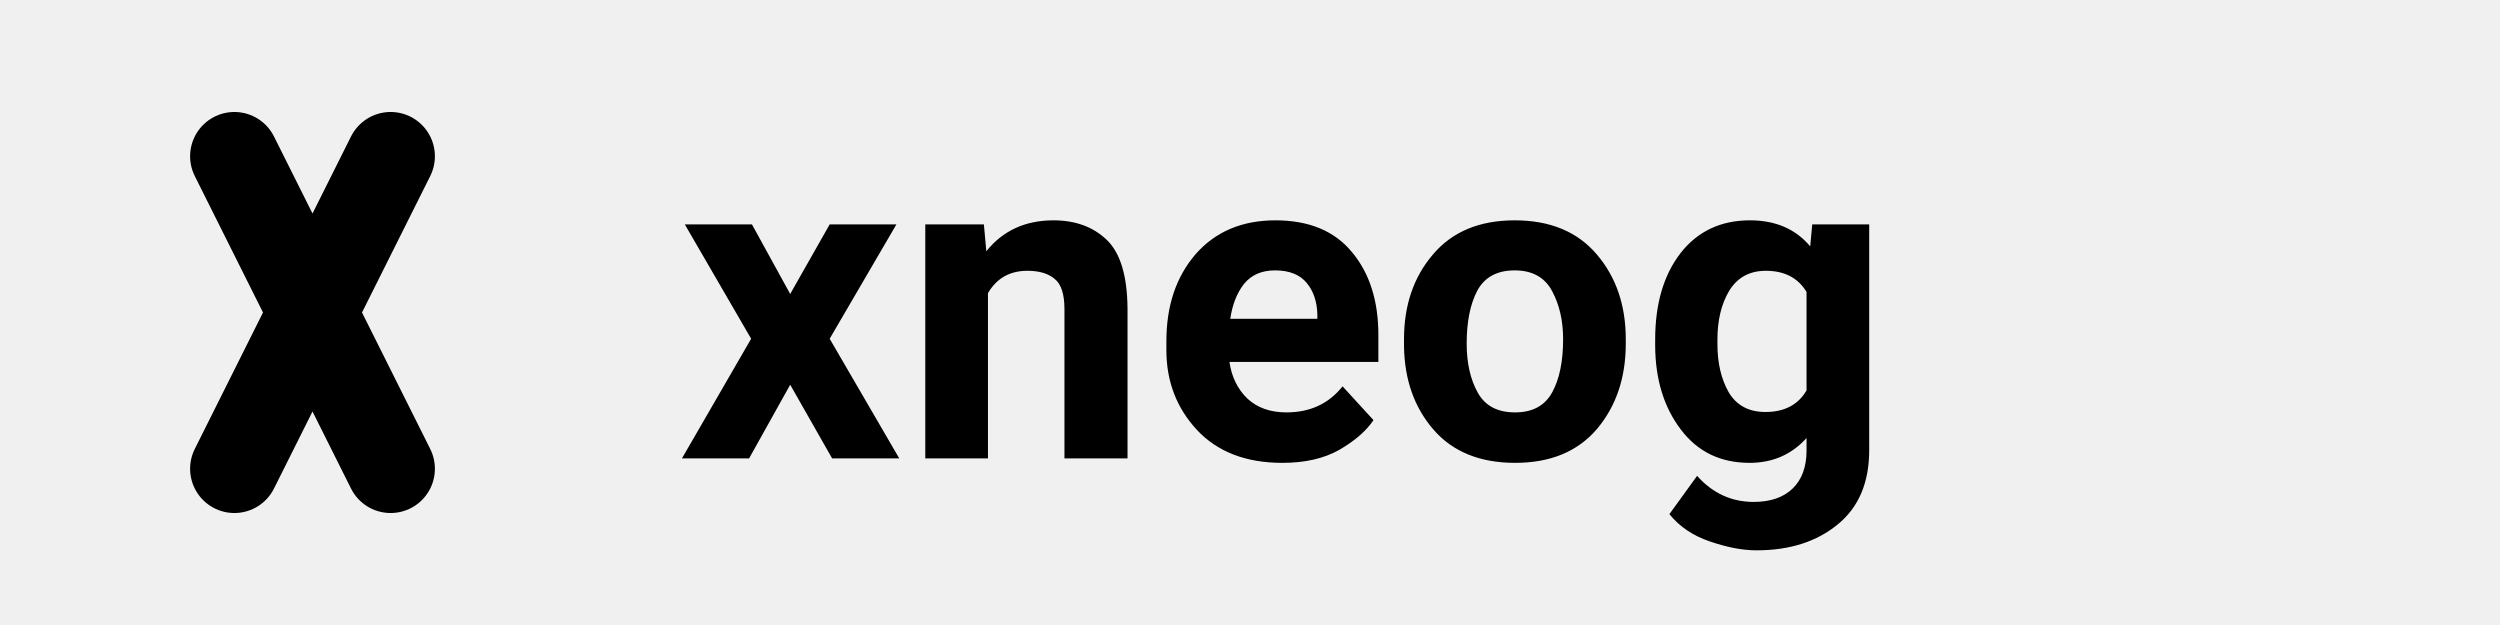
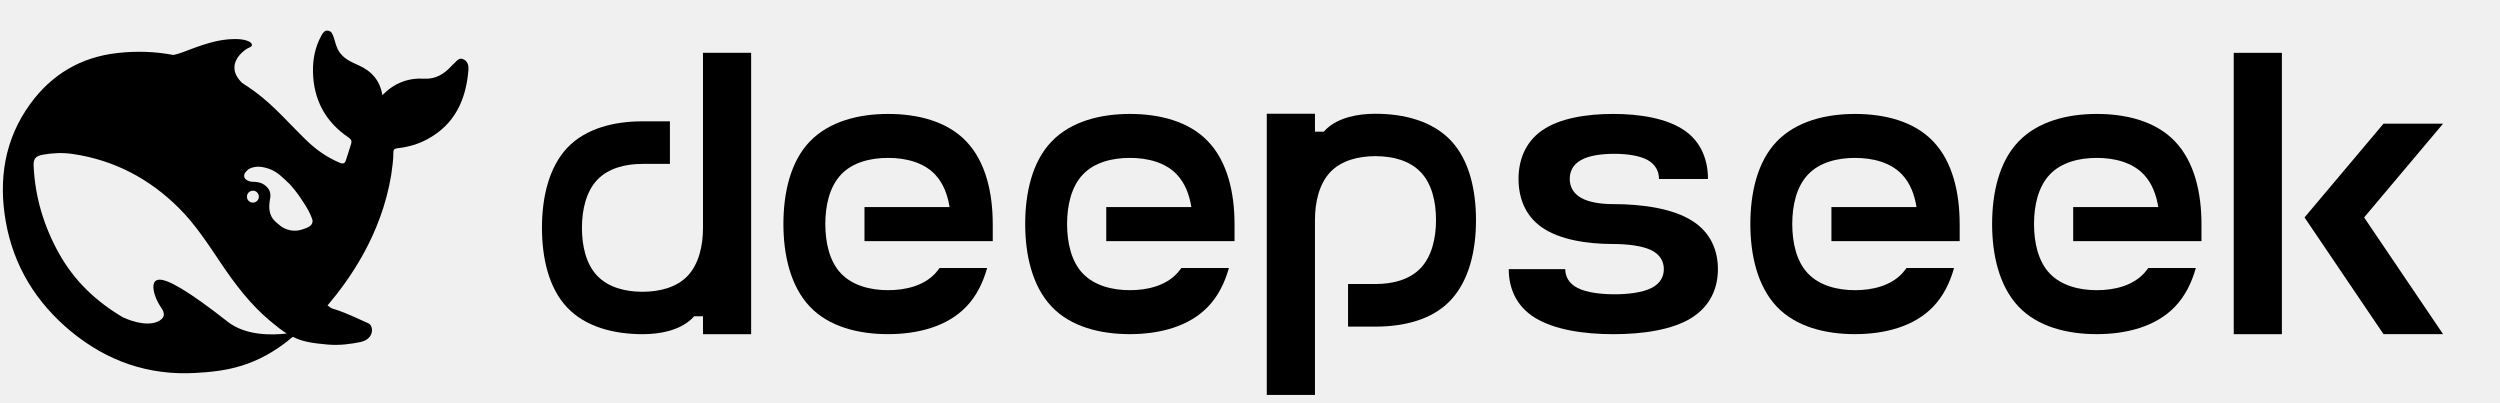
- <svg xmlns="http://www.w3.org/2000/svg" width="96" height="24" viewBox="0 0 96 24" fill="none">
-   <path d="M9 6 L15 18 M15 6 L9 18" stroke="currentColor" stroke-width="3.4" stroke-linecap="round" />
-   <text x="26" y="17.6" font-family="system-ui, -apple-system, 'Segoe UI', Roboto, sans-serif" font-weight="700" font-size="17" fill="currentColor">xneog</text>
+ <svg xmlns="http://www.w3.org/2000/svg" width="143" height="23" viewBox="0 0 143 23" fill="none">
+   <path d="M78.678 18.681H77.108V16.246H78.678C79.651 16.246 80.634 16.004 81.267 15.33C81.901 14.656 82.14 13.622 82.14 12.589C82.14 11.556 81.911 10.522 81.267 9.849C80.625 9.175 79.651 8.932 78.678 8.932C77.706 8.932 76.723 9.175 76.088 9.849C75.455 10.523 75.216 11.556 75.216 12.589V22.59H72.46V6.507H75.216V7.531H75.721C75.776 7.468 75.83 7.414 75.886 7.361C76.575 6.731 77.631 6.507 78.668 6.507C80.294 6.507 81.919 6.911 82.985 8.035C84.05 9.158 84.427 10.883 84.427 12.599C84.427 14.316 84.04 16.032 82.985 17.164C81.929 18.296 80.294 18.682 78.678 18.682V18.681Z" fill="currentColor" />
+   <path d="M36.749 6.94H38.319V9.375H36.749C35.775 9.375 34.793 9.618 34.159 10.291C33.526 10.965 33.287 11.999 33.287 13.032C33.287 14.065 33.517 15.099 34.159 15.773C34.802 16.446 35.775 16.689 36.749 16.689C37.722 16.689 38.705 16.446 39.339 15.773C39.972 15.099 40.211 14.065 40.211 13.032V3.022H42.965V19.115H40.211V18.091H39.706C39.65 18.153 39.596 18.208 39.54 18.261C38.851 18.89 37.795 19.115 36.758 19.115C35.132 19.115 33.507 18.711 32.442 17.588C31.377 16.465 31 14.739 31 13.023C31 11.307 31.386 9.591 32.442 8.459C33.507 7.336 35.132 6.94 36.749 6.94Z" fill="currentColor" />
+   <path d="M56.785 12.815V13.794H49.448V11.845H54.315C54.205 11.135 53.948 10.47 53.489 9.984C52.828 9.284 51.808 9.032 50.798 9.032C49.789 9.032 48.769 9.284 48.108 9.984C47.447 10.685 47.208 11.755 47.208 12.815C47.208 13.876 47.446 14.954 48.108 15.645C48.769 16.337 49.788 16.598 50.798 16.598C51.809 16.598 52.828 16.346 53.489 15.645C53.58 15.546 53.663 15.438 53.746 15.331H56.464C56.226 16.175 55.849 16.939 55.28 17.532C54.178 18.691 52.479 19.113 50.798 19.113C49.117 19.113 47.419 18.7 46.317 17.532C45.215 16.364 44.811 14.585 44.811 12.815C44.811 11.045 45.206 9.257 46.317 8.098C47.428 6.939 49.117 6.517 50.798 6.517C52.479 6.517 54.178 6.93 55.28 8.098C56.39 9.266 56.785 11.045 56.785 12.815V12.815Z" fill="currentColor" />
+   <path d="M70.615 12.815V13.794H63.278V11.845H68.145C68.034 11.135 67.778 10.47 67.318 9.984C66.657 9.284 65.638 9.032 64.628 9.032C63.618 9.032 62.598 9.284 61.937 9.984C61.276 10.685 61.037 11.755 61.037 12.815C61.037 13.876 61.276 14.954 61.937 15.645C62.598 16.337 63.618 16.598 64.628 16.598C65.638 16.598 66.657 16.346 67.318 15.645C67.41 15.546 67.493 15.438 67.575 15.331H70.294C70.055 16.175 69.678 16.939 69.109 17.532C68.007 18.691 66.308 19.113 64.628 19.113C62.948 19.113 61.248 18.7 60.147 17.532C59.045 16.364 58.641 14.585 58.641 12.815C58.641 11.045 59.036 9.257 60.147 8.098C61.258 6.939 62.947 6.517 64.628 6.517C66.309 6.517 68.007 6.93 69.109 8.098C70.22 9.266 70.615 11.045 70.615 12.815V12.815Z" fill="currentColor" />
+   <path d="M92.278 19.115C93.959 19.115 95.657 18.872 96.759 18.18C97.861 17.489 98.265 16.437 98.265 15.395C98.265 14.353 97.87 13.292 96.759 12.609C95.657 11.927 93.958 11.675 92.278 11.675C91.561 11.675 90.9 11.576 90.432 11.315C89.964 11.045 89.789 10.641 89.789 10.237C89.789 9.832 89.955 9.419 90.432 9.158C90.9 8.889 91.626 8.799 92.342 8.799C93.058 8.799 93.783 8.898 94.253 9.158C94.721 9.428 94.895 9.832 94.895 10.237H97.696C97.696 9.194 97.338 8.134 96.338 7.451C95.337 6.769 93.803 6.517 92.279 6.517C90.754 6.517 89.221 6.759 88.22 7.451C87.219 8.143 86.86 9.194 86.86 10.237C86.86 11.28 87.218 12.339 88.22 13.022C89.221 13.705 90.754 13.957 92.279 13.957C93.068 13.957 93.941 14.056 94.464 14.316C94.988 14.577 95.171 14.99 95.171 15.395C95.171 15.799 94.988 16.212 94.464 16.473C93.941 16.734 93.142 16.833 92.352 16.833C91.563 16.833 90.754 16.734 90.24 16.473C89.726 16.213 89.532 15.799 89.532 15.395H86.3C86.3 16.438 86.694 17.497 87.806 18.18C88.917 18.863 90.598 19.115 92.279 19.115H92.278Z" fill="currentColor" />
+   <path d="M112.094 12.815V13.794H104.757V11.845H109.624C109.514 11.135 109.257 10.47 108.798 9.984C108.136 9.284 107.117 9.032 106.106 9.032C105.095 9.032 104.077 9.284 103.416 9.984C102.755 10.685 102.517 11.755 102.517 12.815C102.517 13.876 102.755 14.954 103.416 15.645C104.077 16.337 105.097 16.598 106.106 16.598C107.116 16.598 108.136 16.346 108.798 15.645C108.889 15.546 108.972 15.438 109.054 15.331H111.772C111.533 16.175 111.157 16.939 110.588 17.532C109.486 18.691 107.787 19.113 106.106 19.113C104.425 19.113 102.727 18.7 101.625 17.532C100.524 16.364 100.12 14.585 100.12 12.815C100.12 11.045 100.515 9.257 101.625 8.098C102.737 6.939 104.427 6.517 106.106 6.517C107.786 6.517 109.486 6.93 110.588 8.098C111.699 9.266 112.093 11.045 112.093 12.815L112.094 12.815Z" fill="currentColor" />
+   <path d="M125.924 12.815V13.794H118.586V11.845H123.453C123.344 11.135 123.086 10.47 122.627 9.984C121.966 9.284 120.947 9.032 119.936 9.032C118.926 9.032 117.907 9.284 117.246 9.984C116.585 10.685 116.346 11.755 116.346 12.815C116.346 13.876 116.585 14.954 117.246 15.645C117.907 16.337 118.927 16.598 119.936 16.598C120.946 16.598 121.966 16.346 122.627 15.645C122.719 15.546 122.801 15.438 122.884 15.331H125.602C125.363 16.175 124.987 16.939 124.418 17.532C123.316 18.691 121.617 19.113 119.936 19.113C118.256 19.113 116.558 18.7 115.456 17.532C114.354 16.364 113.949 14.585 113.949 12.815C113.949 11.045 114.344 9.257 115.456 8.098C116.566 6.939 118.256 6.517 119.936 6.517C121.617 6.517 123.315 6.93 124.418 8.098C125.529 9.266 125.924 11.045 125.924 12.815V12.815Z" fill="currentColor" />
+   <path d="M130.524 3.022H127.77V19.115H130.524V3.022Z" fill="currentColor" />
+   <path d="M135.227 12.437L139.744 19.114H136.337L131.819 12.437L136.337 7.073H139.744L135.227 12.437Z" fill="currentColor" />
+   <g clip-path="url(#dsh-wordmark-clip)">
+     <path d="M26.517 3.395C26.235 3.257 26.114 3.52 25.949 3.653C25.892 3.697 25.845 3.753 25.797 3.805C25.385 4.245 24.903 4.534 24.274 4.5C23.354 4.448 22.568 4.737 21.873 5.441C21.726 4.573 21.235 4.055 20.489 3.723C20.099 3.551 19.703 3.377 19.43 3.002C19.239 2.735 19.186 2.437 19.091 2.143C19.03 1.966 18.97 1.785 18.766 1.754C18.544 1.72 18.457 1.905 18.37 2.061C18.023 2.695 17.889 3.395 17.902 4.103C17.932 5.697 18.605 6.966 19.942 7.868C20.094 7.972 20.133 8.075 20.085 8.227C19.994 8.538 19.886 8.84 19.79 9.151C19.729 9.349 19.638 9.393 19.426 9.306C18.692 8.999 18.058 8.546 17.498 7.998C16.548 7.078 15.688 6.063 14.616 5.269C14.364 5.083 14.113 4.91 13.852 4.746C12.758 3.684 13.995 2.812 14.282 2.708C14.581 2.6 14.386 2.229 13.418 2.233C12.45 2.237 11.565 2.562 10.436 2.993C10.271 3.058 10.097 3.105 9.92 3.145C8.895 2.95 7.832 2.907 6.721 3.032C4.629 3.265 2.958 4.254 1.73 5.943C0.254 7.972 -0.093 10.278 0.332 12.682C0.778 15.217 2.072 17.315 4.06 18.956C6.122 20.657 8.496 21.491 11.205 21.331C12.85 21.236 14.681 21.015 16.747 19.267C17.268 19.526 17.815 19.63 18.722 19.707C19.421 19.772 20.093 19.673 20.614 19.565C21.43 19.392 21.374 18.637 21.079 18.498C18.687 17.384 19.212 17.837 18.735 17.471C19.95 16.033 21.806 13.478 22.379 9.998C22.435 9.614 22.507 9.073 22.499 8.762C22.494 8.572 22.538 8.499 22.755 8.477C23.354 8.408 23.935 8.244 24.469 7.95C26.019 7.104 26.644 5.713 26.791 4.047C26.813 3.792 26.787 3.529 26.517 3.395ZM13.014 18.395C10.696 16.572 9.572 15.973 9.108 15.998C8.674 16.024 8.752 16.521 8.848 16.845C8.948 17.165 9.078 17.385 9.26 17.666C9.386 17.851 9.473 18.127 9.134 18.335C8.388 18.797 7.09 18.18 7.029 18.149C5.518 17.259 4.256 16.085 3.365 14.479C2.506 12.934 2.007 11.275 1.924 9.505C1.903 9.078 2.029 8.927 2.454 8.849C3.014 8.746 3.591 8.724 4.151 8.806C6.517 9.152 8.53 10.209 10.219 11.885C11.182 12.839 11.911 13.979 12.662 15.093C13.461 16.276 14.32 17.403 15.414 18.327C15.801 18.651 16.109 18.897 16.404 19.078C15.514 19.178 14.03 19.199 13.014 18.396V18.395ZM14.125 11.249C14.125 11.059 14.277 10.908 14.468 10.908C14.511 10.908 14.55 10.916 14.585 10.929C14.633 10.946 14.677 10.972 14.711 11.011C14.772 11.072 14.807 11.158 14.807 11.249C14.807 11.439 14.655 11.59 14.464 11.59C14.273 11.59 14.125 11.439 14.125 11.249ZM17.576 13.019C17.355 13.11 17.133 13.187 16.92 13.196C16.59 13.213 16.23 13.079 16.035 12.915C15.731 12.661 15.514 12.518 15.423 12.073C15.384 11.884 15.406 11.59 15.44 11.421C15.518 11.059 15.432 10.826 15.176 10.614C14.968 10.441 14.703 10.394 14.412 10.394C14.303 10.394 14.203 10.346 14.129 10.308C14.008 10.247 13.908 10.096 14.003 9.91C14.034 9.85 14.181 9.703 14.216 9.677C14.611 9.453 15.066 9.526 15.488 9.695C15.878 9.854 16.174 10.148 16.599 10.562C17.033 11.063 17.111 11.201 17.358 11.577C17.554 11.871 17.732 12.173 17.854 12.518C17.927 12.734 17.832 12.911 17.576 13.019Z" fill="currentColor" />
+   </g>
+   <defs>
+     <clipPath id="dsh-wordmark-clip">
+       <rect width="26.634" height="19.6" fill="white" transform="translate(0.163086 1.75)" />
+     </clipPath>
+   </defs>
</svg>
